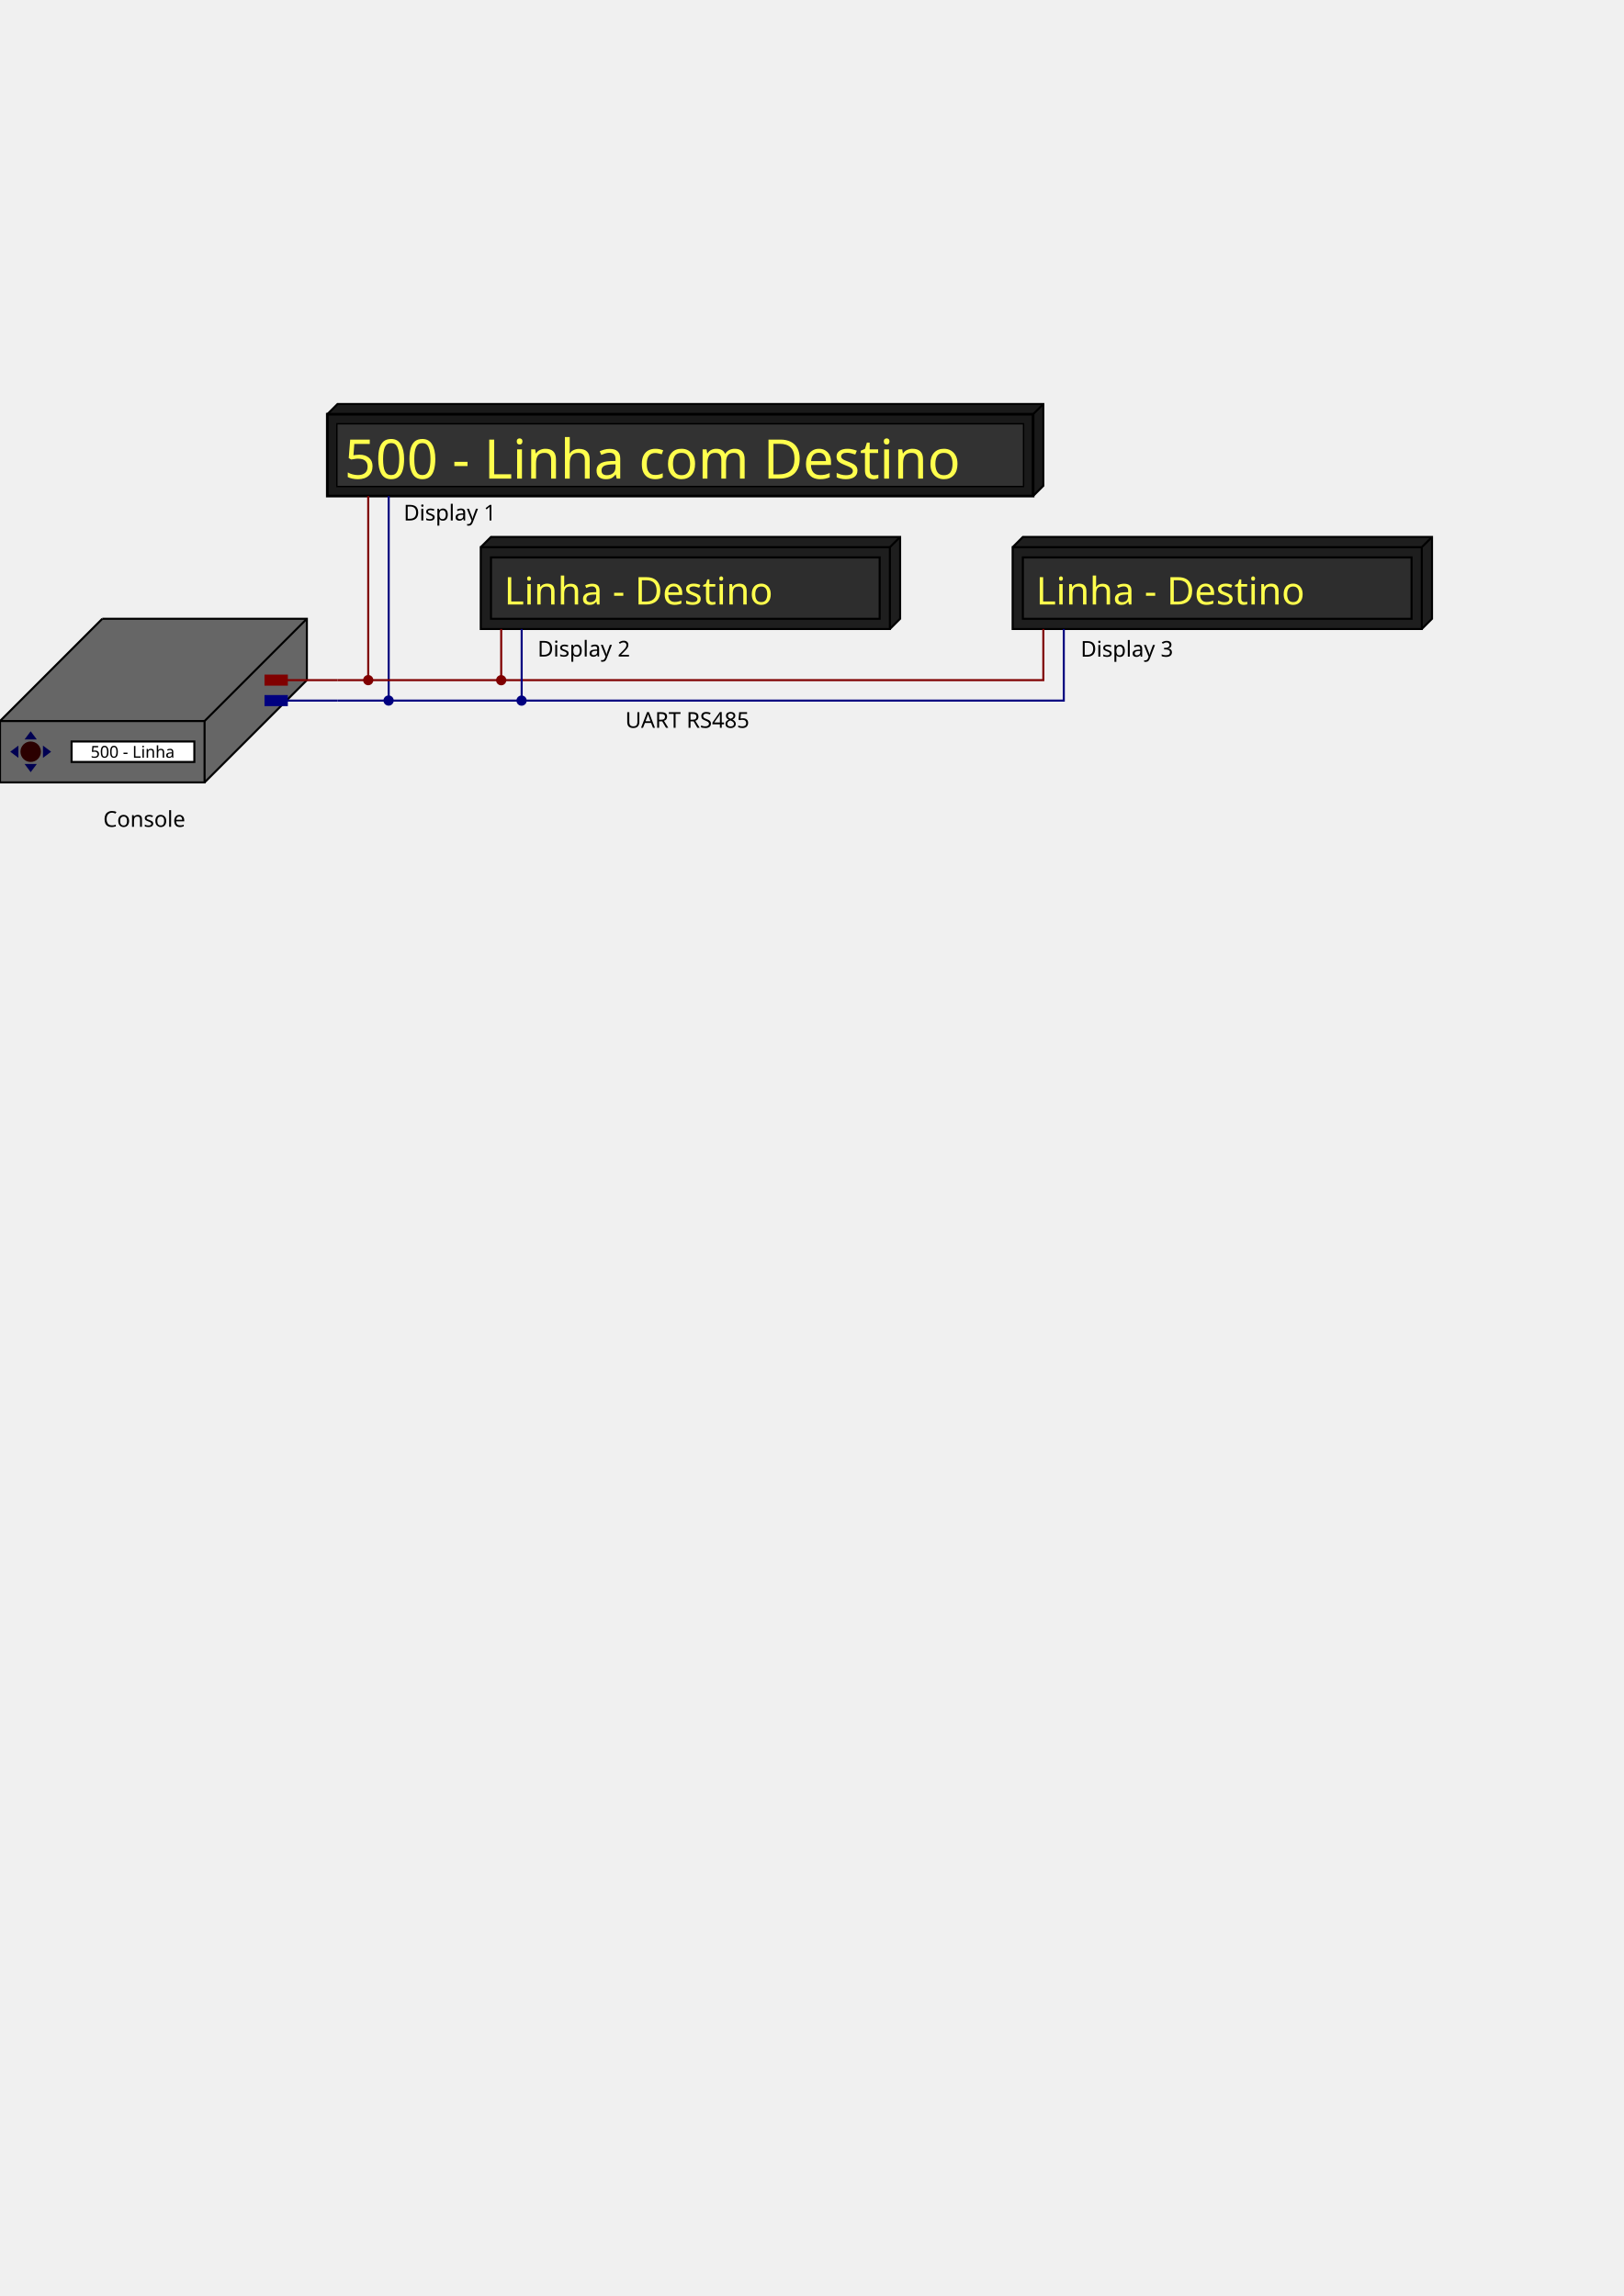
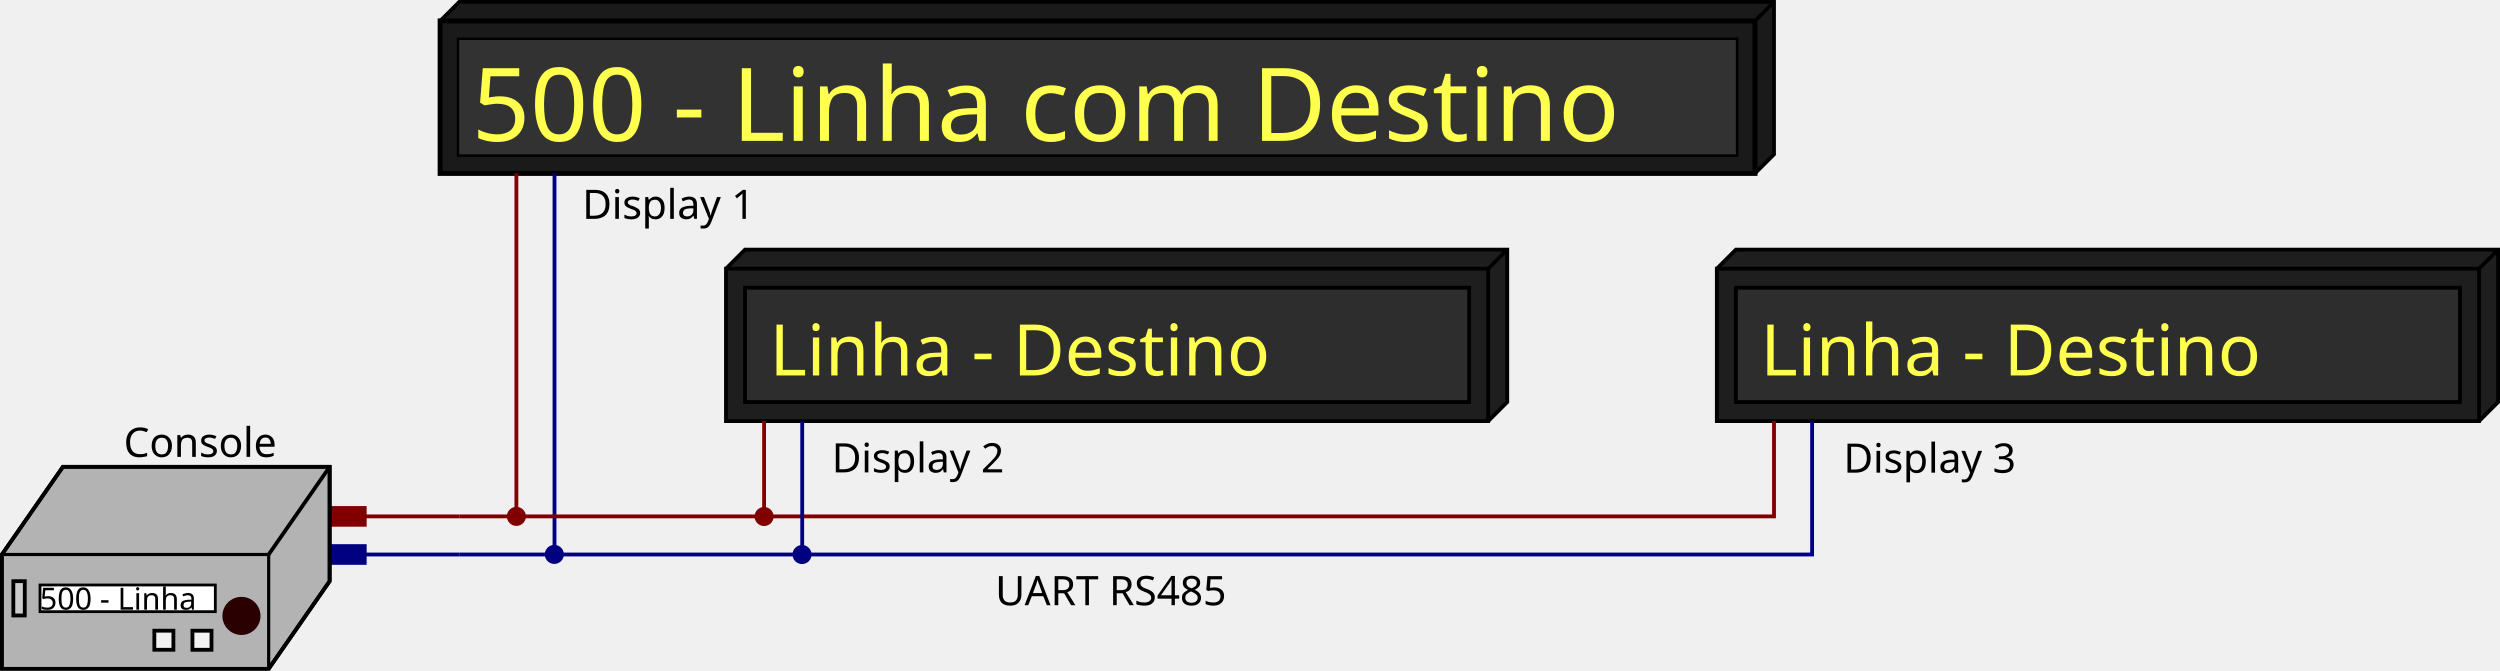
- <svg xmlns="http://www.w3.org/2000/svg" width="210mm" height="297mm" viewBox="0 0 210 297" version="1.1" id="svg8">
+ <svg xmlns="http://www.w3.org/2000/svg" width="173.567mm" height="46.567mm" viewBox="0 0 173.567 46.567" version="1.1" id="svg8">
  <defs id="defs2" />
-   <g id="layer2" />
-   <g id="layer1">
+   <g id="layer2" transform="translate(-11.77396,-52.12813)" />
+   <g id="layer1" transform="translate(-11.77396,-52.12813)">
    <g id="g4735">
      <g transform="translate(3.968751,6.614583)" id="g4548">
        <path style="fill:#1e1e1e;fill-opacity:1;stroke:none;stroke-width:0.265px;stroke-linecap:butt;stroke-linejoin:miter;stroke-opacity:1" d="M 112.448,73.427 111.125,74.75 H 58.208 V 64.167 l 1.323,-1.323 h 52.917 z" id="path351" />
        <g id="g4498">
          <path id="path4830" d="m 59.531,65.49 v 7.938 h 50.271 v -7.938 z" style="fill:#2d2d2d;fill-opacity:1;stroke:none;stroke-width:0.265px;stroke-linecap:butt;stroke-linejoin:miter;stroke-opacity:1" />
        </g>
        <text xml:space="preserve" style="font-style:normal;font-variant:normal;font-weight:normal;font-stretch:normal;font-size:10.583px;line-height:1.25;font-family:'Advanced LED Board-7';-inkscape-font-specification:'Advanced LED Board-7';letter-spacing:0px;word-spacing:0px;fill:#ffff4d;fill-opacity:1;stroke:none;stroke-width:0.265" x="61.232" y="71.582" id="text4495">
          <tspan id="tspan4493" x="61.232" y="71.582" style="font-size:4.939px;fill:#ffff4d;fill-opacity:1;stroke-width:0.265">Linha - Destino</tspan>
        </text>
        <path id="path22" style="fill:none;stroke:#000000;stroke-width:0.265px;stroke-linecap:butt;stroke-linejoin:miter;stroke-opacity:1" d="m 59.531,65.49 h 50.271 v 7.938 H 59.531 Z M 111.125,64.167 112.448,62.844 M 58.208,64.167 59.531,62.844 H 112.448 V 73.427 L 111.125,74.75 M 58.208,64.167 V 74.75 H 111.125 V 64.167 Z" />
      </g>
    </g>
    <g id="g4572" transform="translate(-30.42709,9.260416)">
      <path id="path4504" d="m 72.76,54.906 3e-6,-10.583 1.323,-1.323 h 91.281 v 10.583 l -1.323,1.323 z" style="fill:#1a1a1a;stroke:none;stroke-width:0.265px;stroke-linecap:butt;stroke-linejoin:miter;stroke-opacity:1" />
      <path id="path16-3" d="M 72.76,44.323 V 54.906 H 164.042 V 44.323 Z" style="fill:none;stroke:#000000;stroke-width:0.348px;stroke-linecap:butt;stroke-linejoin:miter;stroke-opacity:1" />
      <path id="path22-6" d="m 74.083,45.646 h 88.635 v 7.938 H 74.083 Z" style="fill:none;stroke:#000000;stroke-width:0.351px;stroke-linecap:butt;stroke-linejoin:miter;stroke-opacity:1" />
      <path id="path54" d="m 72.76,44.323 1.323,-1.323 h 91.281 v 10.583 l -1.323,1.323" style="fill:none;stroke:#000000;stroke-width:0.265px;stroke-linecap:butt;stroke-linejoin:miter;stroke-opacity:1" />
      <path id="path56" d="m 164.042,44.323 1.323,-1.323" style="fill:none;stroke:#000000;stroke-width:0.265px;stroke-linecap:butt;stroke-linejoin:miter;stroke-opacity:1" />
      <path id="path4509" d="m 74.083,45.646 v 7.938 h 88.635 v -7.937 z" style="fill:#323232;fill-opacity:1;stroke:none;stroke-width:0.265px;stroke-linecap:butt;stroke-linejoin:miter;stroke-opacity:1" />
      <text id="text4535" y="52.648" x="74.969" style="font-style:normal;font-variant:normal;font-weight:normal;font-stretch:normal;font-size:10.583px;line-height:1.25;font-family:'Advanced LED Board-7';-inkscape-font-specification:'Advanced LED Board-7';letter-spacing:0px;word-spacing:0px;fill:#ffff4d;fill-opacity:1;stroke:none;stroke-width:0.265" xml:space="preserve">
        <tspan style="font-size:7.056px;fill:#ffff4d;fill-opacity:1;stroke-width:0.265" y="52.648" x="74.969" id="tspan4533">500 - Linha com Destino</tspan>
      </text>
    </g>
    <g id="g4726">
      <g transform="translate(72.76042,6.614583)" id="g4548-0">
        <path style="fill:#1e1e1e;fill-opacity:1;stroke:none;stroke-width:0.265px;stroke-linecap:butt;stroke-linejoin:miter;stroke-opacity:1" d="M 112.448,73.427 111.125,74.75 H 58.208 V 64.167 l 1.323,-1.323 h 52.917 z" id="path351-3" />
        <g id="g4498-4">
          <path id="path4830-9" d="m 59.531,65.49 v 7.938 h 50.271 v -7.938 z" style="fill:#2d2d2d;fill-opacity:1;stroke:none;stroke-width:0.265px;stroke-linecap:butt;stroke-linejoin:miter;stroke-opacity:1" />
        </g>
        <text xml:space="preserve" style="font-style:normal;font-variant:normal;font-weight:normal;font-stretch:normal;font-size:10.583px;line-height:1.25;font-family:'Advanced LED Board-7';-inkscape-font-specification:'Advanced LED Board-7';letter-spacing:0px;word-spacing:0px;fill:#ffff4d;fill-opacity:1;stroke:none;stroke-width:0.265" x="61.232" y="71.582" id="text4495-2">
          <tspan id="tspan4493-7" x="61.232" y="71.582" style="font-size:4.939px;fill:#ffff4d;fill-opacity:1;stroke-width:0.265">Linha - Destino</tspan>
        </text>
        <path id="path22-4" style="fill:none;stroke:#000000;stroke-width:0.265px;stroke-linecap:butt;stroke-linejoin:miter;stroke-opacity:1" d="m 59.531,65.49 h 50.271 v 7.938 H 59.531 Z M 111.125,64.167 112.448,62.844 M 58.208,64.167 59.531,62.844 H 112.448 V 73.427 L 111.125,74.75 M 58.208,64.167 V 74.75 H 111.125 V 64.167 Z" />
      </g>
    </g>
    <path style="fill:none;stroke:#800000;stroke-width:0.265px;stroke-linecap:butt;stroke-linejoin:miter;stroke-opacity:1" d="m 47.625,64.167 v 23.812" id="path4607" />
    <path style="fill:none;stroke:#000080;stroke-width:0.265px;stroke-linecap:butt;stroke-linejoin:miter;stroke-opacity:1" d="M 50.271,64.167 V 90.625" id="path4609" />
    <path style="fill:none;stroke:#800000;stroke-width:0.265px;stroke-linecap:butt;stroke-linejoin:miter;stroke-opacity:1" d="M 47.625,87.979 H 134.938 v -6.615" id="path4611" />
    <path style="fill:none;stroke:#800000;stroke-width:0.265px;stroke-linecap:butt;stroke-linejoin:miter;stroke-opacity:1" d="m 64.823,81.365 v 6.615" id="path4613" />
    <path style="fill:none;stroke:#800000;stroke-width:0.265px;stroke-linecap:butt;stroke-linejoin:miter;stroke-opacity:1" d="m 43.656,87.979 h 3.969" id="path4615" />
    <path style="fill:none;stroke:#000080;stroke-width:0.265px;stroke-linecap:butt;stroke-linejoin:miter;stroke-opacity:1" d="M 43.656,90.625 H 137.583 V 81.365" id="path4617" />
    <path style="fill:none;stroke:#000080;stroke-width:0.265px;stroke-linecap:butt;stroke-linejoin:miter;stroke-opacity:1" d="M 67.469,81.365 V 90.625" id="path4619" />
-     <g id="g4848">
-       <path id="path4737" d="M 26.458,101.208 39.687,87.979 V 80.042 H 13.229 L -1.6666667e-6,93.271 v 7.937 z" style="fill:#666666;stroke:none;stroke-width:0.265px;stroke-linecap:butt;stroke-linejoin:miter;stroke-opacity:1" />
-       <path id="path4621" d="M -1.6666667e-6,101.208 H 26.458 V 93.271 H -1.6666667e-6 Z" style="fill:none;stroke:#000000;stroke-width:0.265px;stroke-linecap:butt;stroke-linejoin:miter;stroke-opacity:1" />
-       <path id="path4623" d="M -6.6666667e-7,93.271 13.229,80.042" style="fill:none;stroke:#000000;stroke-width:0.265px;stroke-linecap:butt;stroke-linejoin:miter;stroke-opacity:1" />
-       <path id="path4623-2" d="M 26.458,93.271 39.687,80.042" style="fill:none;stroke:#000000;stroke-width:0.265px;stroke-linecap:butt;stroke-linejoin:miter;stroke-opacity:1" />
-       <path id="path4623-2-5" d="M 26.458,101.208 39.687,87.979" style="fill:none;stroke:#000000;stroke-width:0.265px;stroke-linecap:butt;stroke-linejoin:miter;stroke-opacity:1" />
-       <path id="path4655" d="m 39.687,87.979 v -7.938 H 13.229" style="fill:none;stroke:#000000;stroke-width:0.265px;stroke-linecap:butt;stroke-linejoin:miter;stroke-opacity:1" />
-       <circle r="1.323" cy="97.24" cx="3.969" id="path4668" style="fill:#2b0000;fill-opacity:1;stroke:none;stroke-width:0.265" />
-       <path id="path4670" d="m 5.556,96.446 v 1.587 l 1.058,-0.794 z" style="fill:#000052;fill-opacity:1;stroke:none;stroke-width:0.265px;stroke-linecap:butt;stroke-linejoin:miter;stroke-opacity:1" />
-       <path id="path4670-2" d="m 2.381,96.446 v 1.587 l -1.058,-0.794 z" style="fill:#000052;fill-opacity:1;stroke:none;stroke-width:0.265px;stroke-linecap:butt;stroke-linejoin:miter;stroke-opacity:1" />
-       <path id="path4670-4" d="m 3.175,98.827 h 1.587 l -0.794,1.058 z" style="fill:#000052;fill-opacity:1;stroke:none;stroke-width:0.265px;stroke-linecap:butt;stroke-linejoin:miter;stroke-opacity:1" />
-       <path id="path4670-4-4" d="m 3.175,95.652 h 1.587 l -0.794,-1.058 z" style="fill:#000052;fill-opacity:1;stroke:none;stroke-width:0.265px;stroke-linecap:butt;stroke-linejoin:miter;stroke-opacity:1" />
-       <path id="path4717" d="m 9.26,95.917 v 2.646 H 25.135 v -2.646 z" style="fill:#ffffff;stroke:#000000;stroke-width:0.265px;stroke-linecap:butt;stroke-linejoin:miter;stroke-opacity:1" />
-       <text id="text4754" y="98.019" x="11.712" style="font-style:normal;font-variant:normal;font-weight:normal;font-stretch:normal;font-size:10.583px;line-height:1.25;font-family:Cabin;-inkscape-font-specification:Cabin;letter-spacing:0px;word-spacing:0px;fill:#000000;fill-opacity:1;stroke:none;stroke-width:0.265" xml:space="preserve">
-         <tspan style="font-size:2.117px;stroke-width:0.265" y="98.019" x="11.712" id="tspan4752">500 - Linha</tspan>
-       </text>
-       <path id="path4756" d="M 43.656,90.625 H 34.396" style="fill:none;stroke:#000080;stroke-width:0.265px;stroke-linecap:butt;stroke-linejoin:miter;stroke-opacity:1" />
-       <path id="path4758" d="M 43.656,87.979 H 34.396" style="fill:none;stroke:#800000;stroke-width:0.265px;stroke-linecap:butt;stroke-linejoin:miter;stroke-opacity:1" />
-       <rect y="87.45" x="34.396" height="1.058" width="2.646" id="rect4760" style="fill:#800000;fill-opacity:1;stroke:#800000;stroke-width:0.374" />
-       <rect y="90.096" x="34.396" height="1.058" width="2.646" id="rect4760-0" style="fill:#000080;fill-opacity:1;stroke:#000080;stroke-width:0.374" />
-     </g>
+     <path style="fill:none;stroke:#000080;stroke-width:0.265px;stroke-linecap:butt;stroke-linejoin:miter;stroke-opacity:1" d="M 43.656,90.625 H 34.396" id="path4756" />
+     <path style="fill:none;stroke:#800000;stroke-width:0.265px;stroke-linecap:butt;stroke-linejoin:miter;stroke-opacity:1" d="M 43.656,87.979 H 34.396" id="path4758" />
+     <rect style="fill:#800000;fill-opacity:1;stroke:#800000;stroke-width:0.374" id="rect4760" width="2.646" height="1.058" x="34.396" y="87.45" />
+     <rect style="fill:#000080;fill-opacity:1;stroke:#000080;stroke-width:0.374" id="rect4760-0" width="2.646" height="1.058" x="34.396" y="90.096" />
    <circle style="fill:#800000;fill-opacity:1;stroke:#800000;stroke-width:0.265" id="path4780" cx="47.625" cy="87.979" r="0.529" />
    <circle style="fill:#000080;fill-opacity:1;stroke:#000080;stroke-width:0.265" id="path4780-1" cx="50.259" cy="90.619" r="0.529" />
    <circle style="fill:#800000;fill-opacity:1;stroke:#800000;stroke-width:0.265" id="path4780-7" cx="64.823" cy="87.988" r="0.529" />
    <circle style="fill:#000080;fill-opacity:1;stroke:#000080;stroke-width:0.265" id="path4780-1-9" cx="67.457" cy="90.628" r="0.529" />
-     <text xml:space="preserve" style="font-style:normal;font-variant:normal;font-weight:normal;font-stretch:normal;font-size:10.583px;line-height:1.25;font-family:Cabin;-inkscape-font-specification:Cabin;letter-spacing:0px;word-spacing:0px;fill:#000000;fill-opacity:1;stroke:none;stroke-width:0.265" x="13.351" y="106.953" id="text4827">
-       <tspan id="tspan4825" x="13.351" y="106.953" style="font-style:normal;font-variant:normal;font-weight:normal;font-stretch:normal;font-size:2.822px;font-family:'GFS Complutum';-inkscape-font-specification:'GFS Complutum';stroke-width:0.265">Console</tspan>
+     <text xml:space="preserve" style="font-style:normal;font-variant:normal;font-weight:normal;font-stretch:normal;font-size:10.583px;line-height:1.25;font-family:Cabin;-inkscape-font-specification:Cabin;letter-spacing:0px;word-spacing:0px;fill:#000000;fill-opacity:1;stroke:none;stroke-width:0.265" x="20.365" y="83.847" id="text4827">
+       <tspan id="tspan4825" x="20.365" y="83.847" style="font-style:normal;font-variant:normal;font-weight:normal;font-stretch:normal;font-size:2.822px;font-family:'GFS Complutum';-inkscape-font-specification:'GFS Complutum';stroke-width:0.265">Console</tspan>
    </text>
    <text xml:space="preserve" style="font-style:normal;font-variant:normal;font-weight:normal;font-stretch:normal;font-size:10.583px;line-height:1.25;font-family:Cabin;-inkscape-font-specification:Cabin;letter-spacing:0px;word-spacing:0px;fill:#000000;fill-opacity:1;stroke:none;stroke-width:0.265" x="80.875" y="94.147" id="text4827-4">
      <tspan id="tspan4825-3" x="80.875" y="94.147" style="font-style:normal;font-variant:normal;font-weight:normal;font-stretch:normal;font-size:2.822px;font-family:'GFS Complutum';-inkscape-font-specification:'GFS Complutum';stroke-width:0.265">UART RS485</tspan>
    </text>
    <text xml:space="preserve" style="font-style:normal;font-variant:normal;font-weight:normal;font-stretch:normal;font-size:10.583px;line-height:1.25;font-family:Cabin;-inkscape-font-specification:Cabin;letter-spacing:0px;word-spacing:0px;fill:#000000;fill-opacity:1;stroke:none;stroke-width:0.265" x="52.197" y="67.326" id="text4827-4-1">
      <tspan id="tspan4825-3-9" x="52.197" y="67.326" style="font-style:normal;font-variant:normal;font-weight:normal;font-stretch:normal;font-size:2.822px;font-family:'GFS Complutum';-inkscape-font-specification:'GFS Complutum';stroke-width:0.265">Display 1</tspan>
    </text>
    <text xml:space="preserve" style="font-style:normal;font-variant:normal;font-weight:normal;font-stretch:normal;font-size:10.583px;line-height:1.25;font-family:Cabin;-inkscape-font-specification:Cabin;letter-spacing:0px;word-spacing:0px;fill:#000000;fill-opacity:1;stroke:none;stroke-width:0.265" x="69.518" y="84.927" id="text4827-4-1-8">
      <tspan id="tspan4825-3-9-7" x="69.518" y="84.927" style="font-style:normal;font-variant:normal;font-weight:normal;font-stretch:normal;font-size:2.822px;font-family:'GFS Complutum';-inkscape-font-specification:'GFS Complutum';stroke-width:0.265">Display 2</tspan>
    </text>
    <text xml:space="preserve" style="font-style:normal;font-variant:normal;font-weight:normal;font-stretch:normal;font-size:10.583px;line-height:1.25;font-family:Cabin;-inkscape-font-specification:Cabin;letter-spacing:0px;word-spacing:0px;fill:#000000;fill-opacity:1;stroke:none;stroke-width:0.265" x="139.758" y="84.945" id="text4827-4-1-8-7">
      <tspan id="tspan4825-3-9-7-6" x="139.758" y="84.945" style="font-style:normal;font-variant:normal;font-weight:normal;font-stretch:normal;font-size:2.822px;font-family:'GFS Complutum';-inkscape-font-specification:'GFS Complutum';stroke-width:0.265">Display 3</tspan>
    </text>
+     <g id="g4597">
+       <path id="path4589" d="M 11.906,98.562 V 90.625 l 4.233,-6.085 h 18.521 v 7.937 L 30.427,98.562 Z" style="fill:#b3b3b3;stroke:#000000;stroke-width:0.265px;stroke-linecap:butt;stroke-linejoin:miter;stroke-opacity:1" />
+       <path id="path4621" d="M 11.906,98.562 H 30.427 V 90.625 H 11.906 Z" style="fill:none;stroke:#000000;stroke-width:0.221px;stroke-linecap:butt;stroke-linejoin:miter;stroke-opacity:1" />
+       <path id="path4585" d="m 30.427,90.625 4.233,-6.085" style="fill:none;stroke:#000000;stroke-width:0.265px;stroke-linecap:butt;stroke-linejoin:miter;stroke-opacity:1" />
+       <path id="path4587" d="m 30.427,98.562 4.233,-6.085 v -7.938 H 16.14 l -4.233,6.085" style="fill:none;stroke:#000000;stroke-width:0.265px;stroke-linecap:butt;stroke-linejoin:miter;stroke-opacity:1" />
+     </g>
+     <path style="fill:#ffffff;stroke:#000000;stroke-width:0.194px;stroke-linecap:butt;stroke-linejoin:miter;stroke-opacity:1" d="m 14.552,92.742 v 1.852 H 26.723 V 92.742 Z" id="path4717" />
+     <text xml:space="preserve" style="font-style:normal;font-variant:normal;font-weight:normal;font-stretch:normal;font-size:10.583px;line-height:1.25;font-family:Cabin;-inkscape-font-specification:Cabin;letter-spacing:0px;word-spacing:0px;fill:#000000;fill-opacity:1;stroke:none;stroke-width:0.265" x="14.533" y="94.456" id="text4754">
+       <tspan id="tspan4752" x="14.533" y="94.456" style="font-size:2.117px;stroke-width:0.265">500 - Linha</tspan>
+     </text>
+     <circle style="fill:#2b0000;fill-opacity:1;stroke:none;stroke-width:0.265" id="path4668" cx="28.537" cy="94.889" r="1.323" />
+     <path style="fill:#f2f2f2;stroke:#000000;stroke-width:0.265px;stroke-linecap:butt;stroke-linejoin:miter;stroke-opacity:1" d="M 22.49,97.24 H 23.812 v -1.323 h -1.323 z" id="path4603" />
+     <path style="fill:#f2f2f2;stroke:#000000;stroke-width:0.265px;stroke-linecap:butt;stroke-linejoin:miter;stroke-opacity:1" d="m 25.135,95.917 v 1.323 h 1.323 v -1.323 z" id="path4605" />
+     <path style="fill:#cccccc;stroke:#000000;stroke-width:0.265px;stroke-linecap:butt;stroke-linejoin:miter;stroke-opacity:1" d="m 12.7,92.477 v 2.381 h 0.794 v -2.381 z" id="path4610" />
  </g>
</svg>
